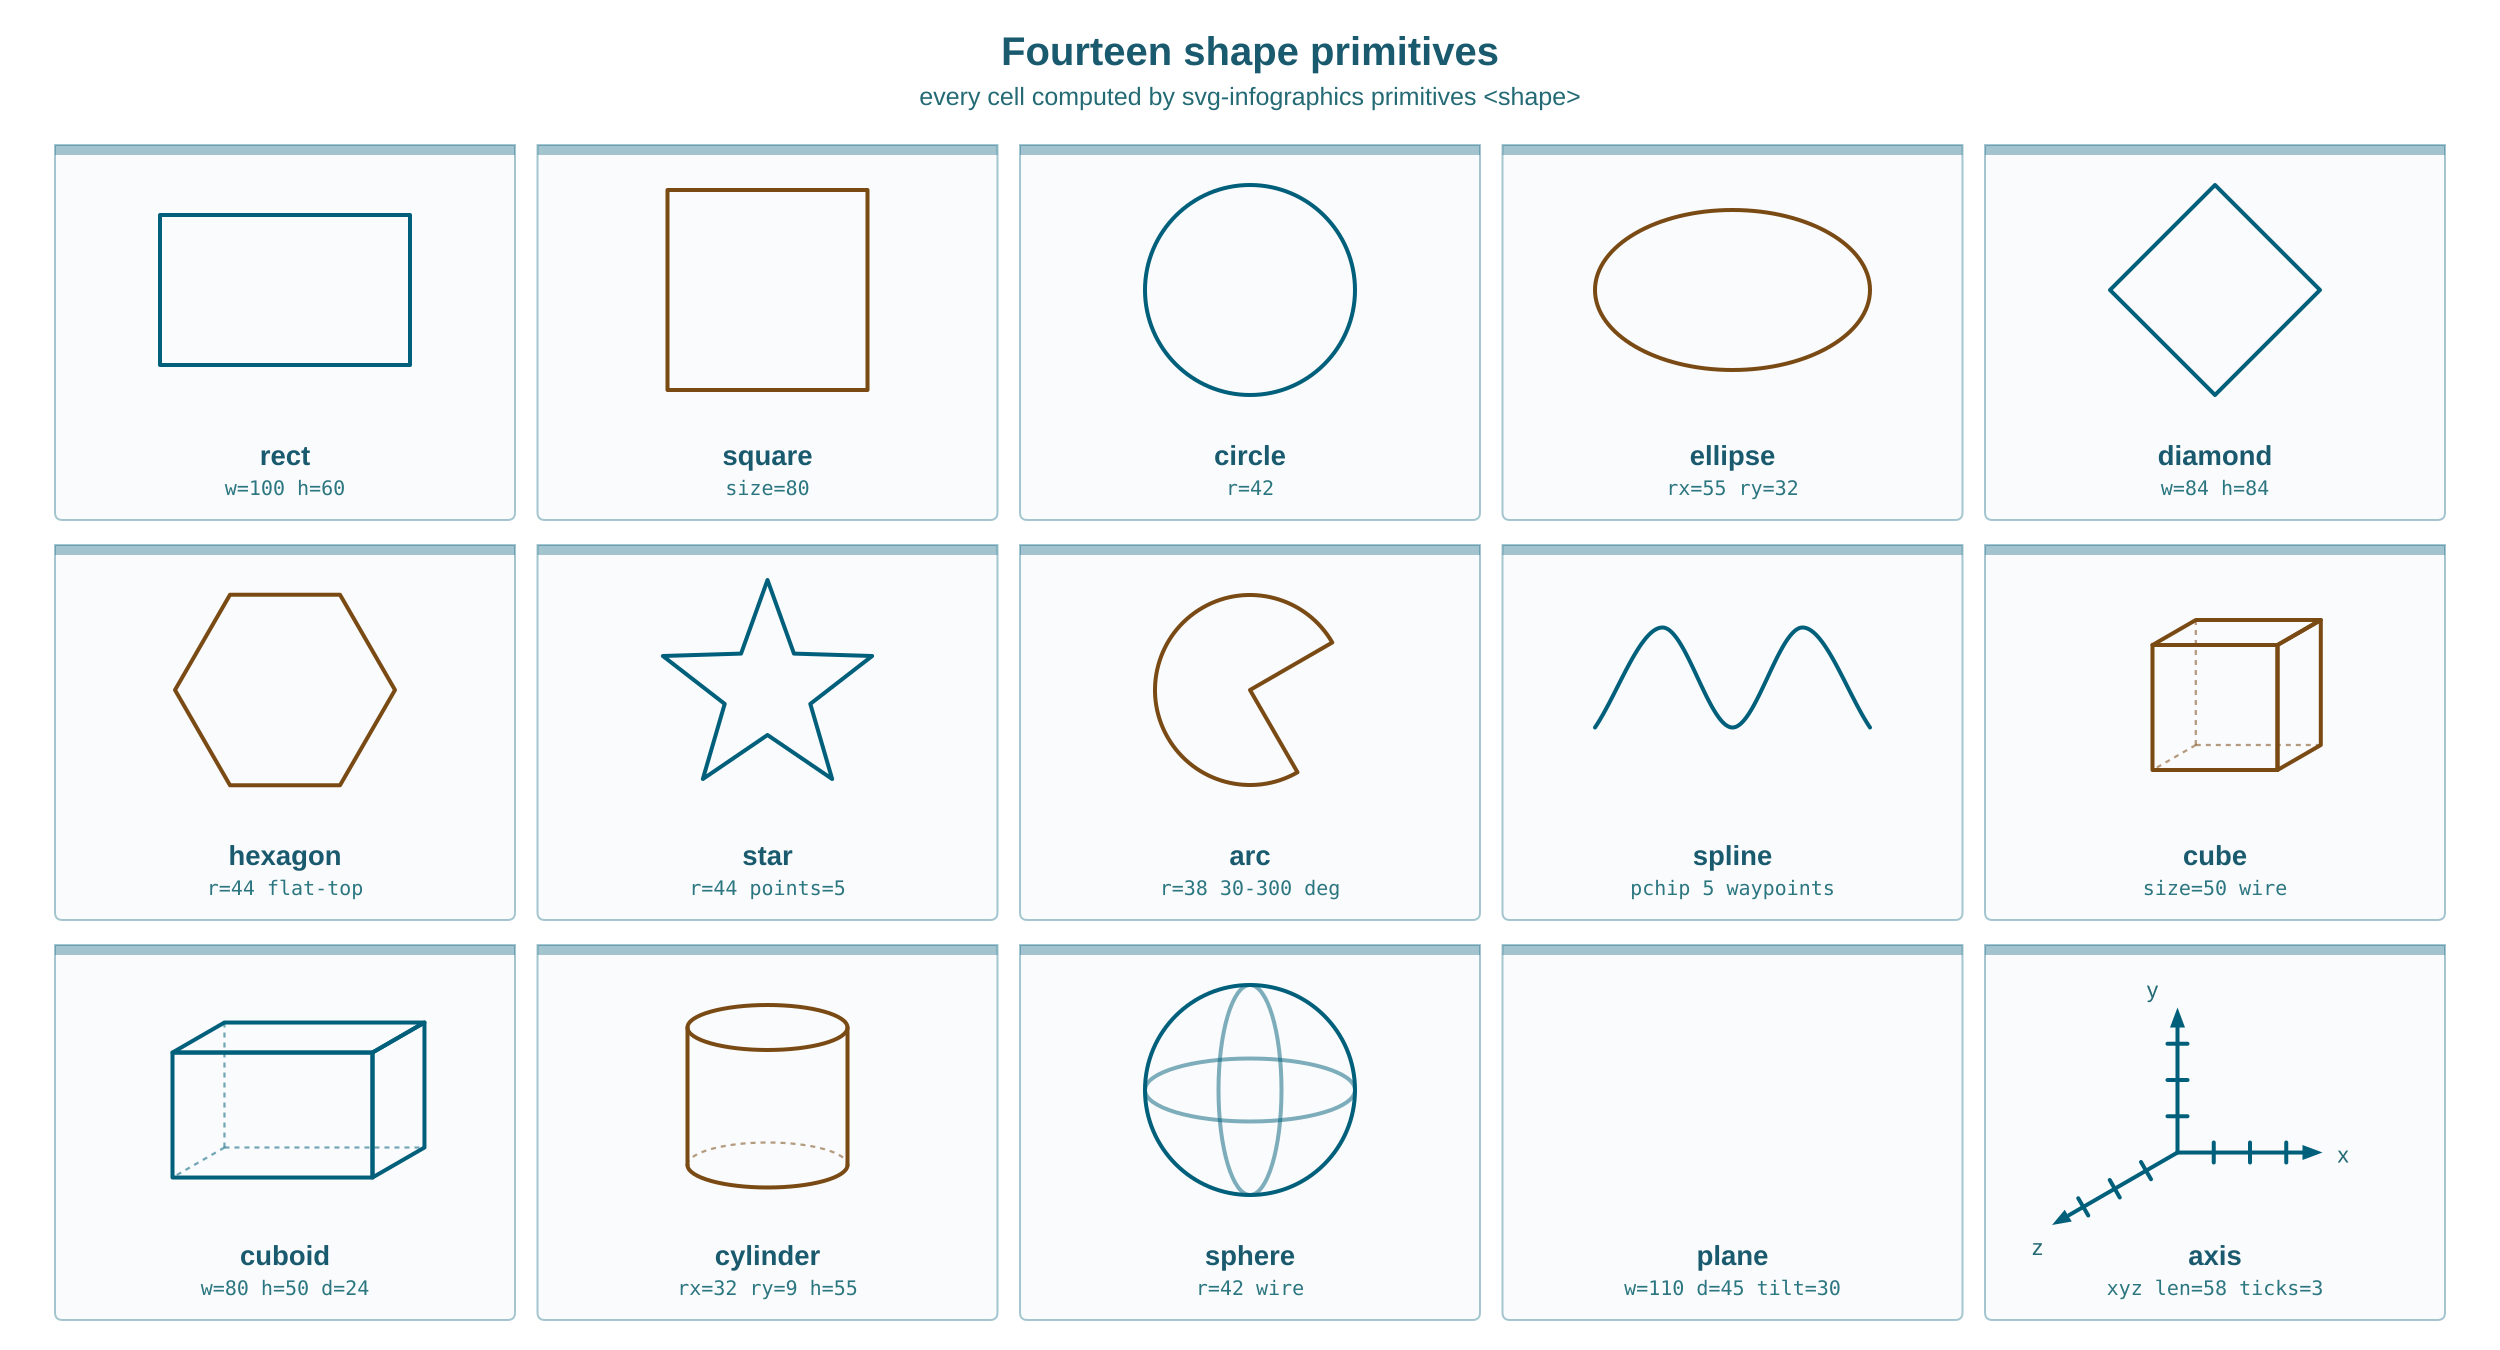
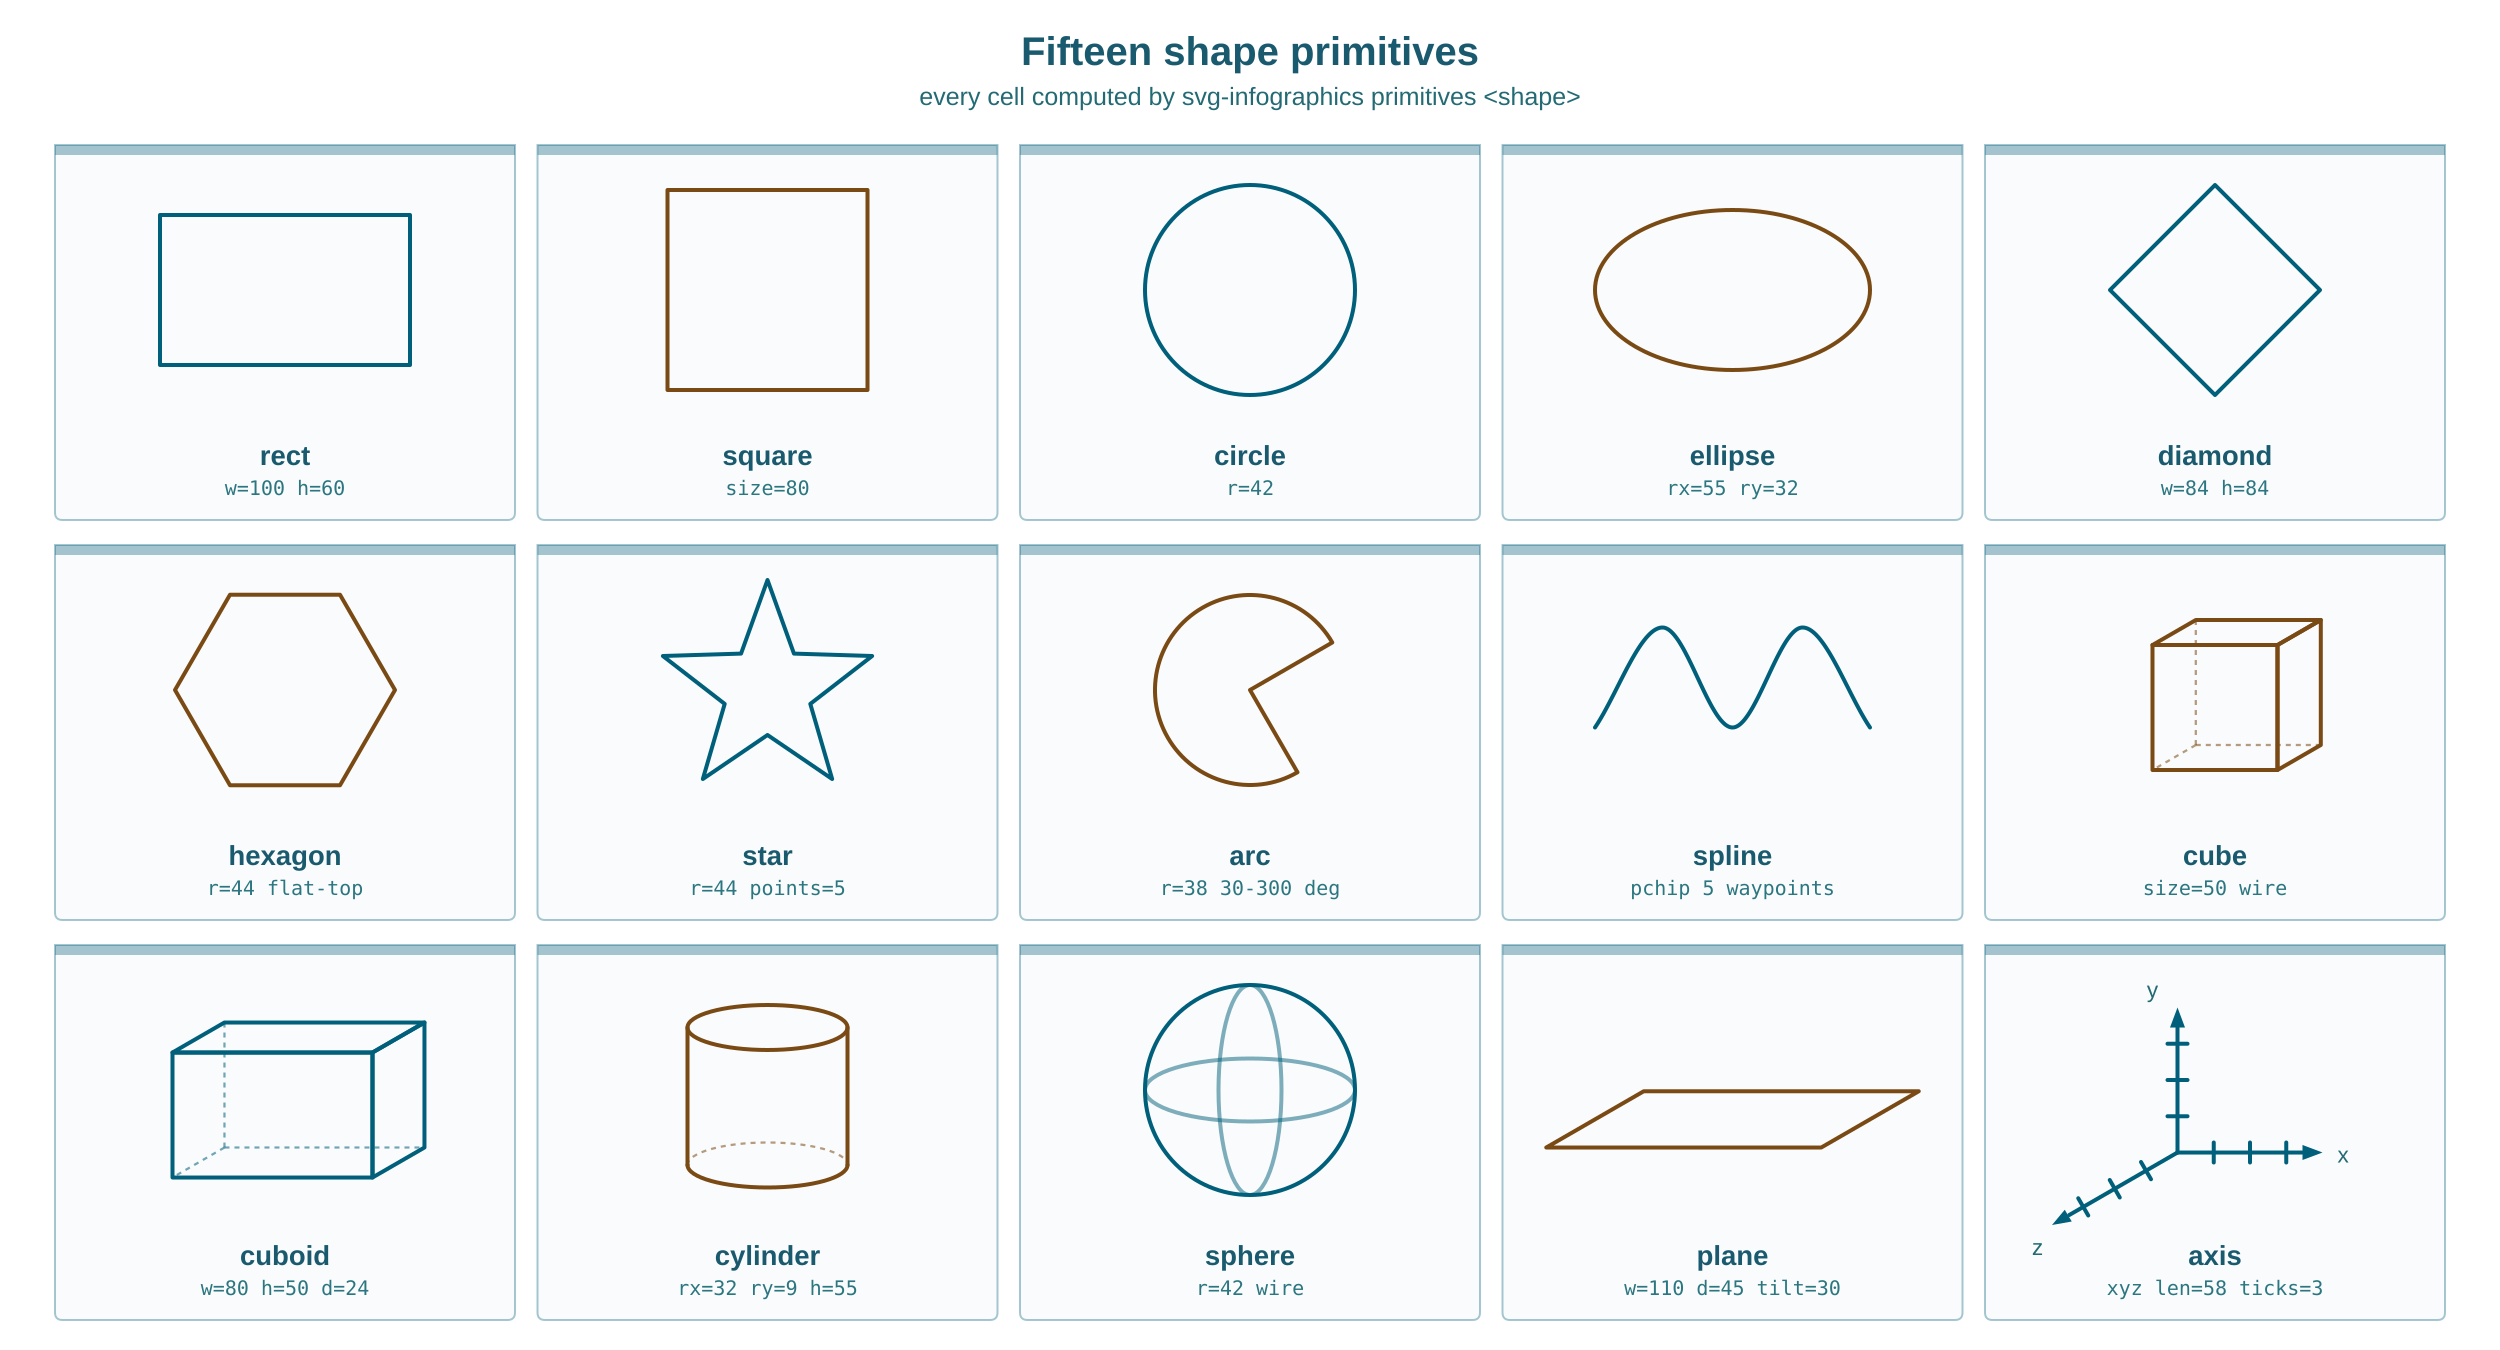
<svg xmlns="http://www.w3.org/2000/svg" viewBox="0 0 1000 540">
  <style>
    .fg-1 { fill: #1a5a6e; } .fg-3 { fill: #236a74; } .fg-4 { fill: #2b7680; }
    .card-fill { fill: #005f7a; fill-opacity: 0.02; }
    .card-stroke { fill: none; stroke: #005f7a; stroke-width: 0.8; opacity: 0.35; }
    .card-bar { fill: #005f7a; opacity: 0.35; }
    .shape-a-thin { fill: none; stroke: #005f7a; stroke-width: 1.6; stroke-linejoin: round; stroke-linecap: round; }
    .shape-a-fillsolid { fill: #005f7a; stroke: none; }
    .shape-a-ghost { fill: none; stroke: #005f7a; stroke-width: 0.9; stroke-linejoin: round; }
    .shape-b-thin { fill: none; stroke: #7a4a15; stroke-width: 1.6; stroke-linejoin: round; stroke-linecap: round; }
    .shape-b-fillsolid { fill: #7a4a15; stroke: none; }
    .shape-b-ghost { fill: none; stroke: #7a4a15; stroke-width: 0.9; stroke-linejoin: round; }
    .title-main { font-family: Segoe UI, Arial, sans-serif; font-size: 16px; font-weight: 700; fill: #1a5a6e; }
    .title-sub { font-family: Segoe UI, Arial, sans-serif; font-size: 10px; fill: #236a74; }
    .cell-label { font-family: Segoe UI, Arial, sans-serif; font-size: 11px; font-weight: 700; fill: #1a5a6e; }
    .cell-param { font-family: Consolas, Menlo, monospace; font-size: 8px; fill: #2b7680; }
    @media (prefers-color-scheme: dark) {
      .fg-1 { fill: #b8e4f0; } .fg-3 { fill: #5aafc5; } .fg-4 { fill: #4099b3; }
      .card-fill { fill: #5cc8e0; fill-opacity: 0.04; }
      .card-stroke { stroke: #5cc8e0; opacity: 0.45; }
      .card-bar { fill: #5cc8e0; opacity: 0.45; }
      .shape-a-thin, .shape-a-ghost { stroke: #5cc8e0; }
      .shape-a-fillsolid { fill: #5cc8e0; }
      .shape-b-thin, .shape-b-ghost { stroke: #d4a04a; }
      .shape-b-fillsolid { fill: #d4a04a; }
      .title-main, .cell-label { fill: #b8e4f0; }
      .title-sub { fill: #5aafc5; }
      .cell-param { fill: #4099b3; }
    }
  </style>
-   <text x="500" y="26" text-anchor="middle" class="title-main">Fourteen shape primitives</text>
+   <text x="500" y="26" text-anchor="middle" class="title-main">Fifteen shape primitives</text>
  <text x="500" y="42" text-anchor="middle" class="title-sub">every cell computed by svg-infographics primitives &lt;shape&gt;</text>
  <g id="cards">
    <path d="M22,58 H206 V205 Q206,208 203,208 H25 Q22,208 22,205 Z" class="card-fill" />
    <path d="M22,58 H206 V205 Q206,208 203,208 H25 Q22,208 22,205 Z" class="card-stroke" />
    <rect x="22" y="58" width="184" height="4" class="card-bar" />
    <path d="M215,58 H399 V205 Q399,208 396,208 H218 Q215,208 215,205 Z" class="card-fill" />
    <path d="M215,58 H399 V205 Q399,208 396,208 H218 Q215,208 215,205 Z" class="card-stroke" />
    <rect x="215" y="58" width="184" height="4" class="card-bar" />
    <path d="M408,58 H592 V205 Q592,208 589,208 H411 Q408,208 408,205 Z" class="card-fill" />
    <path d="M408,58 H592 V205 Q592,208 589,208 H411 Q408,208 408,205 Z" class="card-stroke" />
    <rect x="408" y="58" width="184" height="4" class="card-bar" />
    <path d="M601,58 H785 V205 Q785,208 782,208 H604 Q601,208 601,205 Z" class="card-fill" />
    <path d="M601,58 H785 V205 Q785,208 782,208 H604 Q601,208 601,205 Z" class="card-stroke" />
    <rect x="601" y="58" width="184" height="4" class="card-bar" />
    <path d="M794,58 H978 V205 Q978,208 975,208 H797 Q794,208 794,205 Z" class="card-fill" />
    <path d="M794,58 H978 V205 Q978,208 975,208 H797 Q794,208 794,205 Z" class="card-stroke" />
    <rect x="794" y="58" width="184" height="4" class="card-bar" />
    <path d="M22,218 H206 V365 Q206,368 203,368 H25 Q22,368 22,365 Z" class="card-fill" />
    <path d="M22,218 H206 V365 Q206,368 203,368 H25 Q22,368 22,365 Z" class="card-stroke" />
    <rect x="22" y="218" width="184" height="4" class="card-bar" />
    <path d="M215,218 H399 V365 Q399,368 396,368 H218 Q215,368 215,365 Z" class="card-fill" />
    <path d="M215,218 H399 V365 Q399,368 396,368 H218 Q215,368 215,365 Z" class="card-stroke" />
    <rect x="215" y="218" width="184" height="4" class="card-bar" />
    <path d="M408,218 H592 V365 Q592,368 589,368 H411 Q408,368 408,365 Z" class="card-fill" />
    <path d="M408,218 H592 V365 Q592,368 589,368 H411 Q408,368 408,365 Z" class="card-stroke" />
    <rect x="408" y="218" width="184" height="4" class="card-bar" />
    <path d="M601,218 H785 V365 Q785,368 782,368 H604 Q601,368 601,365 Z" class="card-fill" />
    <path d="M601,218 H785 V365 Q785,368 782,368 H604 Q601,368 601,365 Z" class="card-stroke" />
    <rect x="601" y="218" width="184" height="4" class="card-bar" />
    <path d="M794,218 H978 V365 Q978,368 975,368 H797 Q794,368 794,365 Z" class="card-fill" />
    <path d="M794,218 H978 V365 Q978,368 975,368 H797 Q794,368 794,365 Z" class="card-stroke" />
    <rect x="794" y="218" width="184" height="4" class="card-bar" />
    <path d="M22,378 H206 V525 Q206,528 203,528 H25 Q22,528 22,525 Z" class="card-fill" />
    <path d="M22,378 H206 V525 Q206,528 203,528 H25 Q22,528 22,525 Z" class="card-stroke" />
    <rect x="22" y="378" width="184" height="4" class="card-bar" />
    <path d="M215,378 H399 V525 Q399,528 396,528 H218 Q215,528 215,525 Z" class="card-fill" />
    <path d="M215,378 H399 V525 Q399,528 396,528 H218 Q215,528 215,525 Z" class="card-stroke" />
    <rect x="215" y="378" width="184" height="4" class="card-bar" />
    <path d="M408,378 H592 V525 Q592,528 589,528 H411 Q408,528 408,525 Z" class="card-fill" />
    <path d="M408,378 H592 V525 Q592,528 589,528 H411 Q408,528 408,525 Z" class="card-stroke" />
    <rect x="408" y="378" width="184" height="4" class="card-bar" />
    <path d="M601,378 H785 V525 Q785,528 782,528 H604 Q601,528 601,525 Z" class="card-fill" />
    <path d="M601,378 H785 V525 Q785,528 782,528 H604 Q601,528 601,525 Z" class="card-stroke" />
    <rect x="601" y="378" width="184" height="4" class="card-bar" />
    <path d="M794,378 H978 V525 Q978,528 975,528 H797 Q794,528 794,525 Z" class="card-fill" />
    <path d="M794,378 H978 V525 Q978,528 975,528 H797 Q794,528 794,525 Z" class="card-stroke" />
    <rect x="794" y="378" width="184" height="4" class="card-bar" />
  </g>
  <g id="shapes">
    <g id="shape-rect">
      <rect class="shape-a-thin" x="64.0" y="86.0" width="100.0" height="60.0" />
    </g>
    <g id="shape-square">
      <rect class="shape-b-thin" x="267.0" y="76.0" width="80.0" height="80.0" />
    </g>
    <g id="shape-circle">
      <circle class="shape-a-thin" cx="500.0" cy="116.0" r="42.0" />
    </g>
    <g id="shape-ellipse">
      <ellipse class="shape-b-thin" cx="693.0" cy="116.0" rx="55.0" ry="32.0" />
    </g>
    <g id="shape-diamond">
      <polygon class="shape-a-thin" points="886.0,74.0 928.0,116.0 886.0,158.0 844.0,116.0" />
    </g>
    <g id="shape-hexagon">
      <polygon class="shape-b-thin" points="158.0,276.0 136.0,314.11 92.0,314.11 70.0,276.0 92.0,237.89 136.0,237.89" />
    </g>
    <g id="shape-star">
      <polygon class="shape-a-thin" points="307.0,232.0 296.42,261.44 265.15,262.4 289.88,281.56 281.14,311.6 307.0,294.0 332.86,311.6 324.12,281.56 348.85,262.4 317.58,261.44" />
    </g>
    <g id="shape-arc">
      <path class="shape-b-thin" d="M500.0,276.0 L532.91,257.0 A38.0,38.0 0 1,0 519.0,308.91 Z" />
    </g>
    <g id="shape-spline">
      <path class="shape-a-thin" d="M638.0,291.0 L638.55,290.16 L639.11,289.3 L639.66,288.4 L640.21,287.48 L640.76,286.53 L641.32,285.56 L641.87,284.56 L642.42,283.55 L642.97,282.52 L643.53,281.48 L644.08,280.42 L644.63,279.35 L645.19,278.27 L645.74,277.19 L646.29,276.1 L646.84,275.01 L647.4,273.92 L647.95,272.83 L648.5,271.74 L649.06,270.66 L649.61,269.59 L650.16,268.52 L650.71,267.47 L651.27,266.43 L651.82,265.41 L652.37,264.41 L652.92,263.42 L653.48,262.46 L654.03,261.52 L654.58,260.61 L655.14,259.73 L655.69,258.87 L656.24,258.05 L656.79,257.27 L657.35,256.52 L657.9,255.81 L658.45,255.13 L659.01,254.51 L659.56,253.92 L660.11,253.39 L660.66,252.9 L661.22,252.46 L661.77,252.08 L662.32,251.75 L662.87,251.48 L663.43,251.26 L663.98,251.11 L664.53,251.02 L665.09,251.0 L665.64,251.06 L666.19,251.21 L666.74,251.45 L667.3,251.76 L667.85,252.16 L668.4,252.63 L668.95,253.17 L669.51,253.78 L670.06,254.45 L670.61,255.18 L671.17,255.96 L671.72,256.8 L672.27,257.69 L672.82,258.62 L673.38,259.6 L673.93,260.61 L674.48,261.66 L675.04,262.73 L675.59,263.83 L676.14,264.96 L676.69,266.1 L677.25,267.26 L677.8,268.43 L678.35,269.61 L678.9,270.8 L679.46,271.98 L680.01,273.16 L680.56,274.33 L681.12,275.5 L681.67,276.65 L682.22,277.78 L682.77,278.89 L683.33,279.98 L683.88,281.03 L684.43,282.06 L684.98,283.04 L685.54,283.99 L686.09,284.89 L686.64,285.75 L687.2,286.56 L687.75,287.31 L688.3,288.0 L688.85,288.63 L689.41,289.19 L689.96,289.69 L690.51,290.11 L691.07,290.45 L691.62,290.72 L692.17,290.9 L692.72,290.99 L693.28,290.99 L693.83,290.9 L694.38,290.72 L694.93,290.45 L695.49,290.11 L696.04,289.69 L696.59,289.19 L697.15,288.63 L697.7,288.0 L698.25,287.31 L698.8,286.56 L699.36,285.75 L699.91,284.89 L700.46,283.99 L701.02,283.04 L701.57,282.06 L702.12,281.03 L702.67,279.98 L703.23,278.89 L703.78,277.78 L704.33,276.65 L704.88,275.5 L705.44,274.33 L705.99,273.16 L706.54,271.98 L707.1,270.8 L707.65,269.61 L708.2,268.43 L708.75,267.26 L709.31,266.1 L709.86,264.96 L710.41,263.83 L710.96,262.73 L711.52,261.66 L712.07,260.61 L712.62,259.6 L713.18,258.62 L713.73,257.69 L714.28,256.8 L714.83,255.96 L715.39,255.18 L715.94,254.45 L716.49,253.78 L717.05,253.17 L717.6,252.63 L718.15,252.16 L718.7,251.76 L719.26,251.45 L719.81,251.21 L720.36,251.06 L720.91,251.0 L721.47,251.02 L722.02,251.11 L722.57,251.26 L723.13,251.48 L723.68,251.75 L724.23,252.08 L724.78,252.46 L725.34,252.9 L725.89,253.39 L726.44,253.92 L726.99,254.51 L727.55,255.13 L728.1,255.81 L728.65,256.52 L729.21,257.27 L729.76,258.05 L730.31,258.87 L730.86,259.73 L731.42,260.61 L731.97,261.52 L732.52,262.46 L733.08,263.42 L733.63,264.41 L734.18,265.41 L734.73,266.43 L735.29,267.47 L735.84,268.52 L736.39,269.59 L736.94,270.66 L737.5,271.74 L738.05,272.83 L738.6,273.92 L739.16,275.01 L739.71,276.1 L740.26,277.19 L740.81,278.27 L741.37,279.35 L741.92,280.42 L742.47,281.48 L743.03,282.52 L743.58,283.55 L744.13,284.56 L744.68,285.56 L745.24,286.53 L745.79,287.48 L746.34,288.4 L746.89,289.3 L747.45,290.16 L748.0,291.0" fill="none" />
    </g>
    <g id="shape-cube">
      <path class="shape-b-thin" d="M861.0,258.0 L911.0,258.0 L911.0,308.0 L861.0,308.0 Z" fill="none" />
      <path class="shape-b-thin" d="M861.0,258.0 L878.32,248.0 L928.32,248.0 L911.0,258.0 Z" fill="none" />
      <path class="shape-b-thin" d="M911.0,258.0 L928.32,248.0 L928.32,298.0 L911.0,308.0 Z" fill="none" />
      <path class="shape-b-ghost" d="M878.32,298.0 L878.32,248.0" fill="none" stroke-dasharray="2,2" opacity="0.55" />
      <path class="shape-b-ghost" d="M878.32,298.0 L928.32,298.0" fill="none" stroke-dasharray="2,2" opacity="0.55" />
      <path class="shape-b-ghost" d="M878.32,298.0 L861.0,308.0" fill="none" stroke-dasharray="2,2" opacity="0.55" />
    </g>
    <g id="shape-cuboid">
      <path class="shape-a-thin" d="M69.0,421.0 L149.0,421.0 L149.0,471.0 L69.0,471.0 Z" fill="none" />
      <path class="shape-a-thin" d="M69.0,421.0 L89.784,409.0 L169.784,409.0 L149.0,421.0 Z" fill="none" />
      <path class="shape-a-thin" d="M149.0,421.0 L169.784,409.0 L169.784,459.0 L149.0,471.0 Z" fill="none" />
      <path class="shape-a-ghost" d="M89.784,459.0 L89.784,409.0" fill="none" stroke-dasharray="2,2" opacity="0.55" />
      <path class="shape-a-ghost" d="M89.784,459.0 L169.784,459.0" fill="none" stroke-dasharray="2,2" opacity="0.55" />
      <path class="shape-a-ghost" d="M89.784,459.0 L69.0,471.0" fill="none" stroke-dasharray="2,2" opacity="0.55" />
    </g>
    <g id="shape-cylinder">
      <path class="shape-b-thin" d="M275.0,411.0 L275.0,466.0" fill="none" />
      <path class="shape-b-thin" d="M339.0,411.0 L339.0,466.0" fill="none" />
      <path class="shape-b-thin" d="M275.0,411.0 A32.0,9.0 0 1,0 339.0,411.0 A32.0,9.0 0 1,0 275.0,411.0" fill="none" />
      <path class="shape-b-thin" d="M275.0,466.0 A32.0,9.0 0 0,0 339.0,466.0" fill="none" />
      <path class="shape-b-ghost" d="M275.0,466.0 A32.0,9.0 0 0,1 339.0,466.0" fill="none" stroke-dasharray="2,2" opacity="0.55" />
    </g>
    <g id="shape-sphere">
      <circle class="shape-a-thin" cx="500.0" cy="436.0" r="42.0" fill="none" />
      <ellipse class="shape-a-thin" cx="500.0" cy="436.0" rx="42.0" ry="12.6" fill="none" opacity="0.5" />
      <ellipse class="shape-a-thin" cx="500.0" cy="436.0" rx="12.6" ry="42.0" fill="none" opacity="0.5" />
    </g>
    <g id="shape-plane">
+       <path class="shape-b-thin" d="M618.5,459.0 L728.5,459.0 L767.5,436.5 L657.5,436.5 Z" fill="none" />
    </g>
    <g id="shape-axis">
      <line class="shape-a-thin" x1="871.0" y1="461.0" x2="921.0" y2="461.0" />
      <polygon class="shape-a-fillsolid" points="929.0,461.0 921.0,458.0 921.0,464.0" />
      <line class="shape-a-thin" x1="885.5" y1="457.0" x2="885.5" y2="465.0" />
      <line class="shape-a-thin" x1="900.0" y1="457.0" x2="900.0" y2="465.0" />
      <line class="shape-a-thin" x1="914.5" y1="457.0" x2="914.5" y2="465.0" />
      <text x="935.0" y="465.0" font-size="9" class="fg-3" font-family="Segoe UI, Arial, sans-serif">x</text>
      <line class="shape-a-thin" x1="871.0" y1="461.0" x2="871.0" y2="411.0" />
      <polygon class="shape-a-fillsolid" points="871.0,403.0 868.0,411.0 874.0,411.0" />
      <line class="shape-a-thin" x1="867.0" y1="446.5" x2="875.0" y2="446.5" />
      <line class="shape-a-thin" x1="867.0" y1="432.0" x2="875.0" y2="432.0" />
      <line class="shape-a-thin" x1="867.0" y1="417.5" x2="875.0" y2="417.5" />
      <text x="861.0" y="399.0" font-size="9" text-anchor="middle" class="fg-3" font-family="Segoe UI, Arial, sans-serif">y</text>
      <line class="shape-a-thin" x1="871.0" y1="461.0" x2="827.7" y2="486.0" />
      <polygon class="shape-a-fillsolid" points="820.8,490.0 825.9,483.9 828.7,488.6" />
      <line class="shape-a-thin" x1="856.4" y1="464.8" x2="860.4" y2="471.7" />
      <line class="shape-a-thin" x1="843.9" y1="472.0" x2="847.9" y2="479.0" />
      <line class="shape-a-thin" x1="831.3" y1="479.3" x2="835.3" y2="486.2" />
      <text x="812.772" y="502.0" font-size="9" class="fg-3" font-family="Segoe UI, Arial, sans-serif">z</text>
    </g>
  </g>
  <g id="labels">
    <text x="114" y="186" text-anchor="middle" class="cell-label">rect</text>
    <text x="114" y="198" text-anchor="middle" class="cell-param">w=100 h=60</text>
    <text x="307" y="186" text-anchor="middle" class="cell-label">square</text>
    <text x="307" y="198" text-anchor="middle" class="cell-param">size=80</text>
    <text x="500" y="186" text-anchor="middle" class="cell-label">circle</text>
    <text x="500" y="198" text-anchor="middle" class="cell-param">r=42</text>
    <text x="693" y="186" text-anchor="middle" class="cell-label">ellipse</text>
    <text x="693" y="198" text-anchor="middle" class="cell-param">rx=55 ry=32</text>
    <text x="886" y="186" text-anchor="middle" class="cell-label">diamond</text>
    <text x="886" y="198" text-anchor="middle" class="cell-param">w=84 h=84</text>
    <text x="114" y="346" text-anchor="middle" class="cell-label">hexagon</text>
    <text x="114" y="358" text-anchor="middle" class="cell-param">r=44 flat-top</text>
    <text x="307" y="346" text-anchor="middle" class="cell-label">star</text>
    <text x="307" y="358" text-anchor="middle" class="cell-param">r=44 points=5</text>
    <text x="500" y="346" text-anchor="middle" class="cell-label">arc</text>
    <text x="500" y="358" text-anchor="middle" class="cell-param">r=38 30-300 deg</text>
    <text x="693" y="346" text-anchor="middle" class="cell-label">spline</text>
    <text x="693" y="358" text-anchor="middle" class="cell-param">pchip 5 waypoints</text>
    <text x="886" y="346" text-anchor="middle" class="cell-label">cube</text>
    <text x="886" y="358" text-anchor="middle" class="cell-param">size=50 wire</text>
    <text x="114" y="506" text-anchor="middle" class="cell-label">cuboid</text>
    <text x="114" y="518" text-anchor="middle" class="cell-param">w=80 h=50 d=24</text>
    <text x="307" y="506" text-anchor="middle" class="cell-label">cylinder</text>
    <text x="307" y="518" text-anchor="middle" class="cell-param">rx=32 ry=9 h=55</text>
    <text x="500" y="506" text-anchor="middle" class="cell-label">sphere</text>
    <text x="500" y="518" text-anchor="middle" class="cell-param">r=42 wire</text>
    <text x="693" y="506" text-anchor="middle" class="cell-label">plane</text>
    <text x="693" y="518" text-anchor="middle" class="cell-param">w=110 d=45 tilt=30</text>
    <text x="886" y="506" text-anchor="middle" class="cell-label">axis</text>
    <text x="886" y="518" text-anchor="middle" class="cell-param">xyz len=58 ticks=3</text>
  </g>
</svg>
